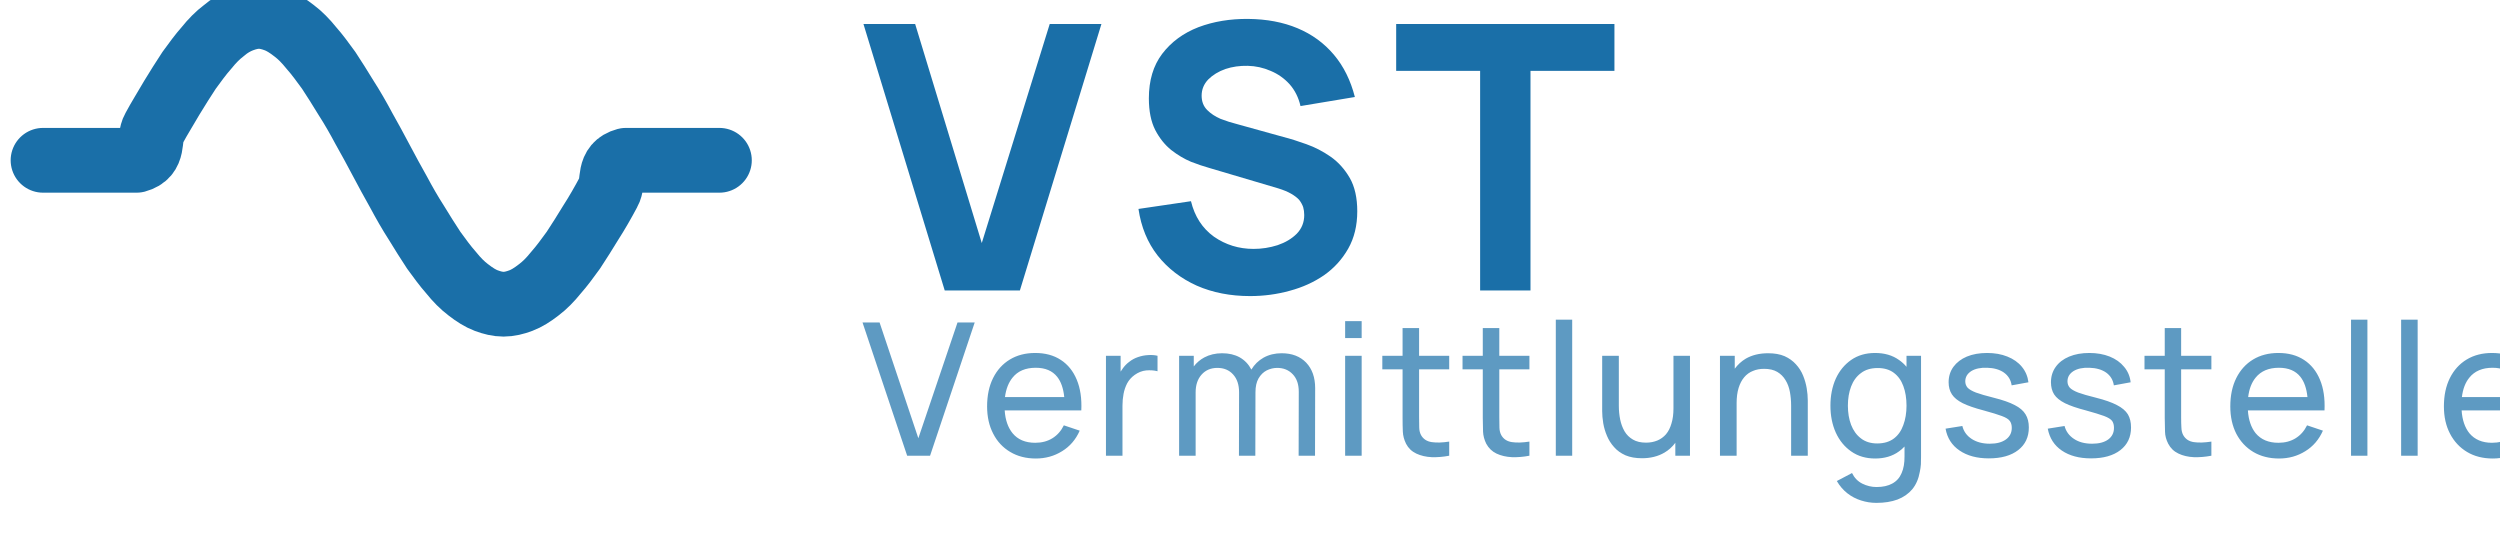
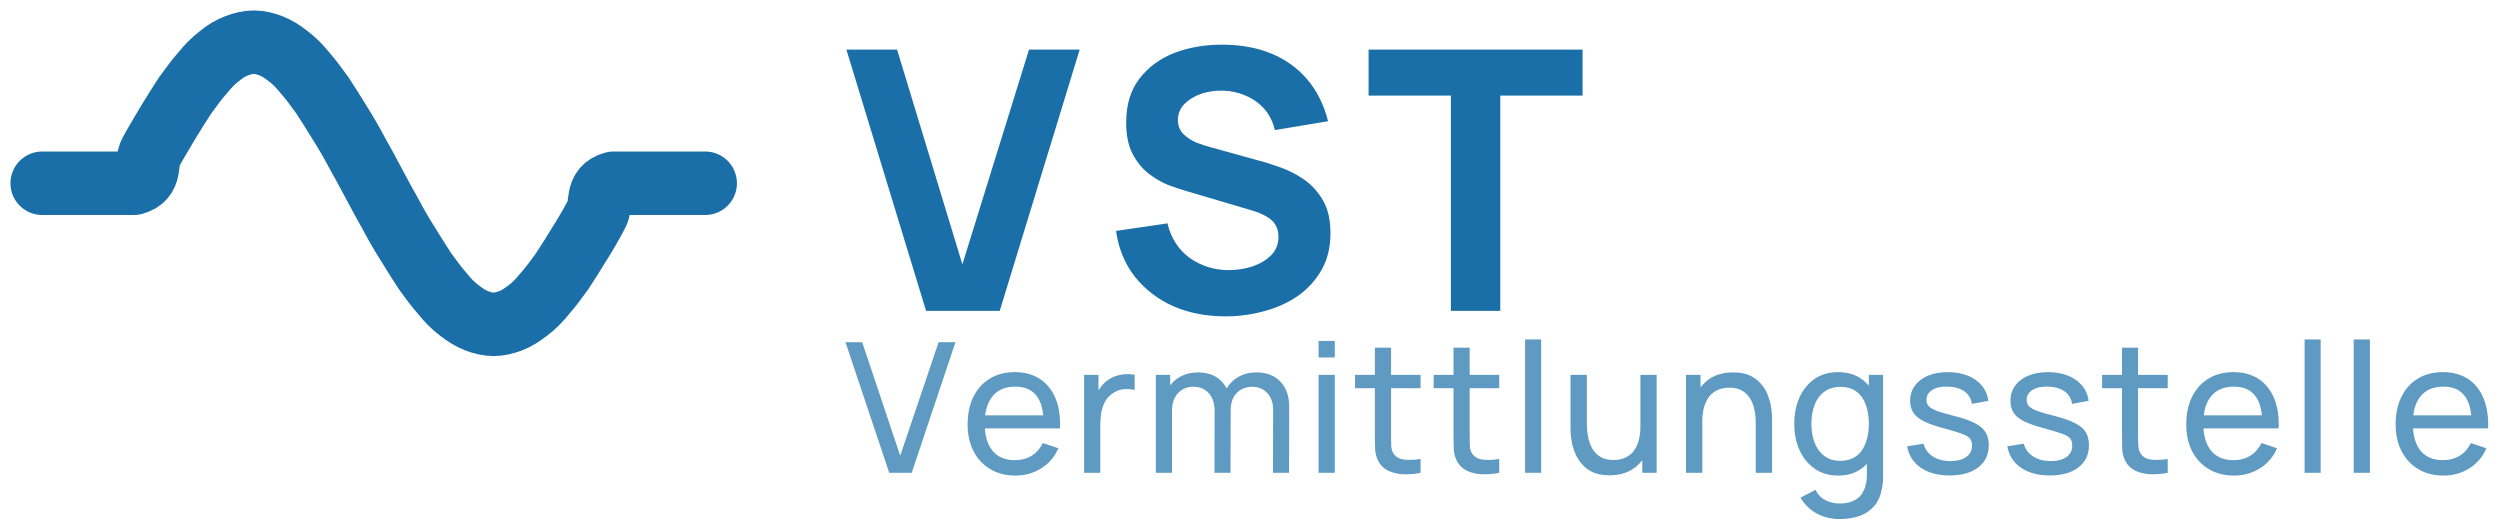
- <svg xmlns="http://www.w3.org/2000/svg" viewBox="0 0 938.1 205" role="img" aria-label="VST">
+ <svg xmlns="http://www.w3.org/2000/svg" viewBox="0 -10 957 203" role="img" aria-label="VST">
  <g transform="translate(4 109)">
    <g transform="translate(0 -115) scale(2.7)">
      <path d="M4.5 24.5 H17.5 C20.1 23.8 19.1 21.5 19.9 20.1 C20.7 18.6 21.6 17.2 22.4 15.8 C23.2 14.5 24 13.2 24.8 12 C25.6 10.9 26.4 9.8 27.2 8.9 C28 7.9 28.8 7.1 29.6 6.5 C30.4 5.8 31.3 5.3 32.1 5 C32.9 4.7 33.7 4.5 34.5 4.5 C35.3 4.5 36.1 4.7 36.9 5 C37.7 5.3 38.5 5.8 39.4 6.5 C40.2 7.1 41 7.9 41.8 8.9 C42.6 9.8 43.4 10.9 44.2 12 C45 13.2 45.8 14.5 46.6 15.8 C47.5 17.2 48.3 18.6 49.1 20.1 C49.9 21.5 50.7 23 51.5 24.5 C52.3 26 53.1 27.5 53.9 28.9 C54.7 30.4 55.5 31.8 56.4 33.2 C57.2 34.5 58 35.8 58.8 37 C59.6 38.1 60.4 39.2 61.2 40.1 C62 41.1 62.8 41.9 63.6 42.5 C64.5 43.2 65.3 43.7 66.1 44 C66.9 44.3 67.7 44.5 68.5 44.5 C69.3 44.5 70.1 44.3 70.9 44 C71.7 43.7 72.5 43.2 73.4 42.5 C74.2 41.9 75 41.1 75.8 40.1 C76.6 39.2 77.4 38.1 78.2 37 C79 35.8 79.8 34.5 80.6 33.2 C81.5 31.8 82.3 30.4 83.1 28.9 C83.9 27.5 82.9 25.2 85.5 24.5 H98.5" fill="none" stroke="#1A6FA8" stroke-width="9" stroke-linecap="round" stroke-linejoin="round" />
    </g>
    <g transform="translate(319.3 0)">
      <path d="M31.2 0 0.7 -100H20.1L45.1 -17.8L70.6 -100H90L59.4 0Z M145.8 2.1Q134.7 2.1 125.8 -1.8Q116.9 -5.8 111.1 -13.1Q105.4 -20.4 103.9 -30.6L123.6 -33.5Q125.7 -24.9 132.2 -20.2Q138.8 -15.6 147.1 -15.6Q151.7 -15.6 156.1 -17Q160.5 -18.5 163.3 -21.3Q166.1 -24.2 166.1 -28.3Q166.1 -29.9 165.7 -31.3Q165.2 -32.7 164.2 -34Q163.1 -35.2 161.2 -36.3Q159.3 -37.4 156.4 -38.3L130.4 -46Q127.5 -46.8 123.6 -48.3Q119.8 -49.9 116.2 -52.7Q112.6 -55.6 110.2 -60.2Q107.8 -64.9 107.8 -72.1Q107.8 -82.2 112.8 -88.8Q117.9 -95.5 126.4 -98.8Q134.9 -102 145.1 -101.9Q155.5 -101.8 163.6 -98.4Q171.7 -95 177.2 -88.5Q182.7 -82 185.1 -72.6L164.7 -69.2Q163.6 -74 160.6 -77.4Q157.6 -80.7 153.5 -82.4Q149.4 -84.2 144.9 -84.3Q140.4 -84.4 136.5 -83.1Q132.6 -81.7 130.1 -79.2Q127.6 -76.6 127.6 -73.1Q127.6 -69.8 129.7 -67.7Q131.7 -65.7 134.7 -64.4Q137.8 -63.2 141 -62.4L158.3 -57.6Q162.2 -56.6 166.9 -54.9Q171.7 -53.2 176 -50.2Q180.3 -47.2 183.2 -42.2Q186 -37.3 186 -29.7Q186 -21.7 182.6 -15.7Q179.2 -9.7 173.5 -5.7Q167.8 -1.8 160.7 0.1Q153.5 2.1 145.8 2.1Z M232.1 0V-82.4H200.6V-100H282.5V-82.4H251V0Z" fill="#1A6FA8" />
    </g>
    <g transform="translate(319.3 62) scale(0.5)">
      <path d="M34.2 0 0.7 -100H13.5L42.6 -13.1L72 -100H84.9L51.4 0Z M130.8 2.1Q119.8 2.1 111.6 -2.8Q103.3 -7.7 98.8 -16.5Q94.2 -25.3 94.2 -37Q94.2 -49.3 98.7 -58.3Q103.2 -67.3 111.3 -72.2Q119.4 -77.1 130.3 -77.1Q141.6 -77.1 149.5 -71.9Q157.5 -66.7 161.5 -57Q165.5 -47.4 164.9 -34H107.4Q108.1 -23.3 113.3 -16.9Q119.2 -9.7 130.3 -9.7Q137.7 -9.7 143.2 -13.1Q148.7 -16.5 151.8 -22.8L163.7 -18.8Q159.3 -8.8 150.5 -3.4Q141.7 2.1 130.8 2.1ZM152.1 -44Q151.1 -53.8 146.8 -59.2Q141.4 -66 130.7 -66Q119.2 -66 113.3 -58.6Q108.8 -53.1 107.6 -44Z M183.4 0V-75H194.4V-63.1Q195.2 -64.4 196.1 -65.6Q198.2 -68.5 200.8 -70.4Q203.8 -72.8 207.4 -74Q211.1 -75.3 214.9 -75.5Q218.8 -75.8 222.1 -75V-63.4Q218.2 -64.4 213.5 -64Q208.9 -63.5 204.9 -60.6Q201.3 -58 199.3 -54.3Q197.4 -50.6 196.6 -46.4Q195.8 -42.1 195.8 -37.6V0Z M328 0 328.1 -48Q328.1 -56.4 323.6 -61.1Q319.1 -65.9 311.9 -65.9Q307.8 -65.9 304 -64Q300.3 -62.1 297.9 -58Q295.6 -54 295.6 -47.6L295.5 0H283.2L283.3 -47.5Q283.3 -56.1 278.8 -61Q274.4 -65.9 267 -65.9Q259.7 -65.9 255.2 -60.9Q250.7 -55.9 250.7 -47.6V0H238.3V-75H249.3V-67Q252.4 -71.1 257.1 -73.7Q263.1 -76.9 270.6 -76.9Q278.2 -76.9 283.8 -73.8Q289.4 -70.6 292.5 -64.7Q292.5 -64.6 292.5 -64.6Q295.9 -70.3 301.7 -73.6Q307.7 -76.9 315.2 -76.9Q326.9 -76.9 333.7 -69.8Q340.4 -62.7 340.4 -50.7L340.3 0Z M362.9 -88.3V-101H375.3V-88.3ZM362.9 0V-75H375.3V0Z M441 0Q434.4 1.3 427.9 1.1Q421.4 0.8 416.3 -1.6Q411.2 -4 408.6 -9Q406.4 -13.5 406.2 -18Q406 -22.6 406 -28.3V-64.8H390.8V-75H406V-95.8H418.4V-75H441V-64.8H418.4V-28.9Q418.4 -24.3 418.5 -21Q418.6 -17.8 419.9 -15.4Q422.4 -11 427.9 -10.2Q433.3 -9.4 441 -10.6Z M501.2 0Q494.6 1.3 488.1 1.1Q481.6 0.8 476.5 -1.6Q471.5 -4 468.8 -9Q466.6 -13.5 466.4 -18Q466.2 -22.6 466.2 -28.3V-64.8H451V-75H466.2V-95.8H478.6V-75H501.2V-64.8H478.6V-28.9Q478.6 -24.3 478.7 -21Q478.8 -17.8 480.1 -15.4Q482.6 -11 488.1 -10.2Q493.5 -9.4 501.2 -10.6Z M521 0V-102.1H533.3V0Z M585.7 1.9Q578.5 1.9 573.3 -0.3Q568.1 -2.6 564.7 -6.5Q561.3 -10.3 559.4 -14.9Q557.4 -19.6 556.6 -24.4Q555.8 -29.3 555.8 -33.5V-75H568.3V-37.4Q568.3 -32.2 569.3 -27.2Q570.3 -22.3 572.6 -18.3Q574.9 -14.4 578.9 -12.1Q582.8 -9.8 588.7 -9.8Q593.3 -9.8 597.2 -11.4Q601 -13 603.7 -16.1Q606.4 -19.3 607.8 -24.2Q609.3 -29 609.3 -35.5V-75H621.7V0H610.7V-9.7Q607.3 -5.1 602.5 -2.3Q595.3 1.9 585.7 1.9Z M697.6 0V-37.6Q697.6 -42.9 696.7 -47.8Q695.8 -52.8 693.4 -56.7Q691.1 -60.6 687.2 -62.9Q683.3 -65.2 677.3 -65.2Q672.6 -65.2 668.9 -63.6Q665.1 -62.1 662.4 -58.9Q659.7 -55.7 658.2 -50.9Q656.7 -46 656.7 -39.5V0H644.2V-75H655.3V-65.3Q658.7 -69.9 663.5 -72.8Q670.6 -76.9 680.3 -76.9Q687.6 -76.9 692.7 -74.7Q697.8 -72.4 701.2 -68.6Q704.7 -64.8 706.6 -60.1Q708.5 -55.4 709.3 -50.6Q710.1 -45.8 710.1 -41.5V0Z M761.6 35.4Q755.7 35.4 750.1 33.6Q744.4 31.8 739.8 28.2Q735.1 24.5 731.9 19L743.3 13Q746 18.5 751.1 21Q756.2 23.5 761.7 23.5Q768.8 23.5 773.5 20.9Q778.3 18.3 780.5 13.1Q782.8 8 782.7 0.3V-6.9Q780.8 -4.8 778.5 -3.2Q771.2 2.1 760.7 2.1Q750.2 2.1 742.7 -3.2Q735.2 -8.4 731.1 -17.4Q727.1 -26.3 727.1 -37.6Q727.1 -48.8 731.1 -57.8Q735.2 -66.7 742.7 -71.9Q750.2 -77.1 760.6 -77.1Q771.2 -77.1 778.5 -71.9Q781.7 -69.7 784.2 -66.7V-75H795.1V0.5Q795.1 3.5 795 6.4Q794.8 9.2 794.2 12Q792.8 20 788.5 25.2Q784.2 30.3 777.4 32.9Q770.6 35.4 761.6 35.4ZM762.2 -9.2Q769.8 -9.2 774.7 -12.9Q779.5 -16.5 781.8 -23Q784.2 -29.4 784.2 -37.6Q784.2 -45.9 781.8 -52.3Q779.5 -58.6 774.7 -62.2Q769.9 -65.8 762.6 -65.8Q754.9 -65.8 750 -62Q745 -58.3 742.6 -51.9Q740.2 -45.5 740.2 -37.6Q740.2 -29.6 742.6 -23.2Q745.1 -16.7 750 -13Q754.9 -9.2 762.2 -9.2Z M846 2Q832.6 2 824 -3.9Q815.4 -9.7 813.5 -20.3L826.1 -22.3Q827.6 -16.2 833.1 -12.6Q838.6 -9 846.7 -9Q854.4 -9 858.8 -12.2Q863.2 -15.4 863.2 -20.9Q863.2 -24.1 861.7 -26.1Q860.3 -28.1 855.7 -29.8Q851.2 -31.5 842 -34Q832.1 -36.6 826.4 -39.4Q820.7 -42.3 818.3 -46Q815.8 -49.8 815.8 -55.1Q815.8 -61.7 819.4 -66.7Q823.1 -71.7 829.5 -74.4Q836 -77.1 844.7 -77.1Q853.2 -77.1 859.9 -74.4Q866.7 -71.7 870.8 -66.7Q874.9 -61.7 875.7 -55.1L863.1 -52.8Q862.2 -58.9 857.3 -62.4Q852.4 -65.8 844.7 -66Q837.4 -66.3 832.8 -63.5Q828.3 -60.6 828.3 -55.8Q828.3 -53.1 830 -51.1Q831.7 -49.2 836.3 -47.4Q840.9 -45.7 849.7 -43.5Q859.7 -41 865.4 -38Q871.1 -35.1 873.5 -31.1Q876 -27.1 876 -21.2Q876 -10.4 868 -4.2Q860 2 846 2Z M922.7 2Q909.3 2 900.7 -3.9Q892.2 -9.7 890.2 -20.3L902.8 -22.3Q904.4 -16.2 909.9 -12.6Q915.3 -9 923.5 -9Q931.2 -9 935.6 -12.2Q939.9 -15.4 939.9 -20.9Q939.9 -24.1 938.5 -26.1Q937 -28.1 932.5 -29.8Q927.9 -31.5 918.8 -34Q908.8 -36.6 903.1 -39.4Q897.4 -42.3 895 -46Q892.6 -49.8 892.6 -55.1Q892.6 -61.7 896.2 -66.7Q899.8 -71.7 906.3 -74.4Q912.8 -77.1 921.4 -77.1Q929.9 -77.1 936.7 -74.4Q943.4 -71.7 947.5 -66.7Q951.7 -61.7 952.4 -55.1L939.8 -52.8Q938.9 -58.9 934 -62.4Q929.1 -65.8 921.4 -66Q914.1 -66.3 909.5 -63.5Q905 -60.6 905 -55.8Q905 -53.1 906.7 -51.1Q908.4 -49.2 913 -47.4Q917.6 -45.7 926.5 -43.5Q936.4 -41 942.1 -38Q947.8 -35.1 950.3 -31.1Q952.7 -27.1 952.7 -21.2Q952.7 -10.4 944.7 -4.2Q936.7 2 922.7 2Z M1013 0Q1006.3 1.3 999.8 1.1Q993.3 0.8 988.3 -1.6Q983.2 -4 980.6 -9Q978.3 -13.5 978.2 -18Q978 -22.6 978 -28.3V-64.8H962.8V-75H978V-95.8H990.3V-75H1013V-64.8H990.3V-28.9Q990.3 -24.3 990.5 -21Q990.6 -17.8 991.9 -15.4Q994.4 -11 999.8 -10.2Q1005.3 -9.4 1013 -10.6Z M1063.8 2.1Q1052.8 2.1 1044.5 -2.8Q1036.3 -7.7 1031.7 -16.5Q1027.2 -25.3 1027.2 -37Q1027.2 -49.3 1031.7 -58.3Q1036.2 -67.3 1044.3 -72.2Q1052.4 -77.1 1063.3 -77.1Q1074.6 -77.1 1082.5 -71.9Q1090.5 -66.7 1094.5 -57Q1098.5 -47.4 1097.9 -34H1040.4Q1041.1 -23.3 1046.2 -16.9Q1052.2 -9.7 1063.3 -9.7Q1070.7 -9.7 1076.2 -13.1Q1081.7 -16.5 1084.8 -22.8L1096.7 -18.8Q1092.3 -8.8 1083.5 -3.4Q1074.7 2.1 1063.8 2.1ZM1085.1 -44Q1084.1 -53.8 1079.8 -59.2Q1074.4 -66 1063.7 -66Q1052.2 -66 1046.2 -58.6Q1041.7 -53.1 1040.6 -44Z M1117.8 0V-102.1H1130.1V0Z M1155.4 0V-102.1H1167.8V0Z M1224.2 2.1Q1213.1 2.1 1204.9 -2.8Q1196.7 -7.7 1192.1 -16.5Q1187.5 -25.3 1187.5 -37Q1187.5 -49.3 1192 -58.3Q1196.5 -67.3 1204.6 -72.2Q1212.7 -77.1 1223.6 -77.1Q1234.9 -77.1 1242.9 -71.9Q1250.8 -66.7 1254.8 -57Q1258.8 -47.4 1258.3 -34H1200.8Q1201.5 -23.3 1206.6 -16.9Q1212.6 -9.7 1223.6 -9.7Q1231 -9.7 1236.5 -13.1Q1242 -16.5 1245.1 -22.8L1257 -18.8Q1252.6 -8.8 1243.9 -3.4Q1235.1 2.1 1224.2 2.1ZM1245.4 -44Q1244.4 -53.8 1240.1 -59.2Q1234.7 -66 1224 -66Q1212.6 -66 1206.6 -58.6Q1202.1 -53.1 1201 -44Z" fill="#1A6FA8" opacity="0.7" />
    </g>
  </g>
</svg>
